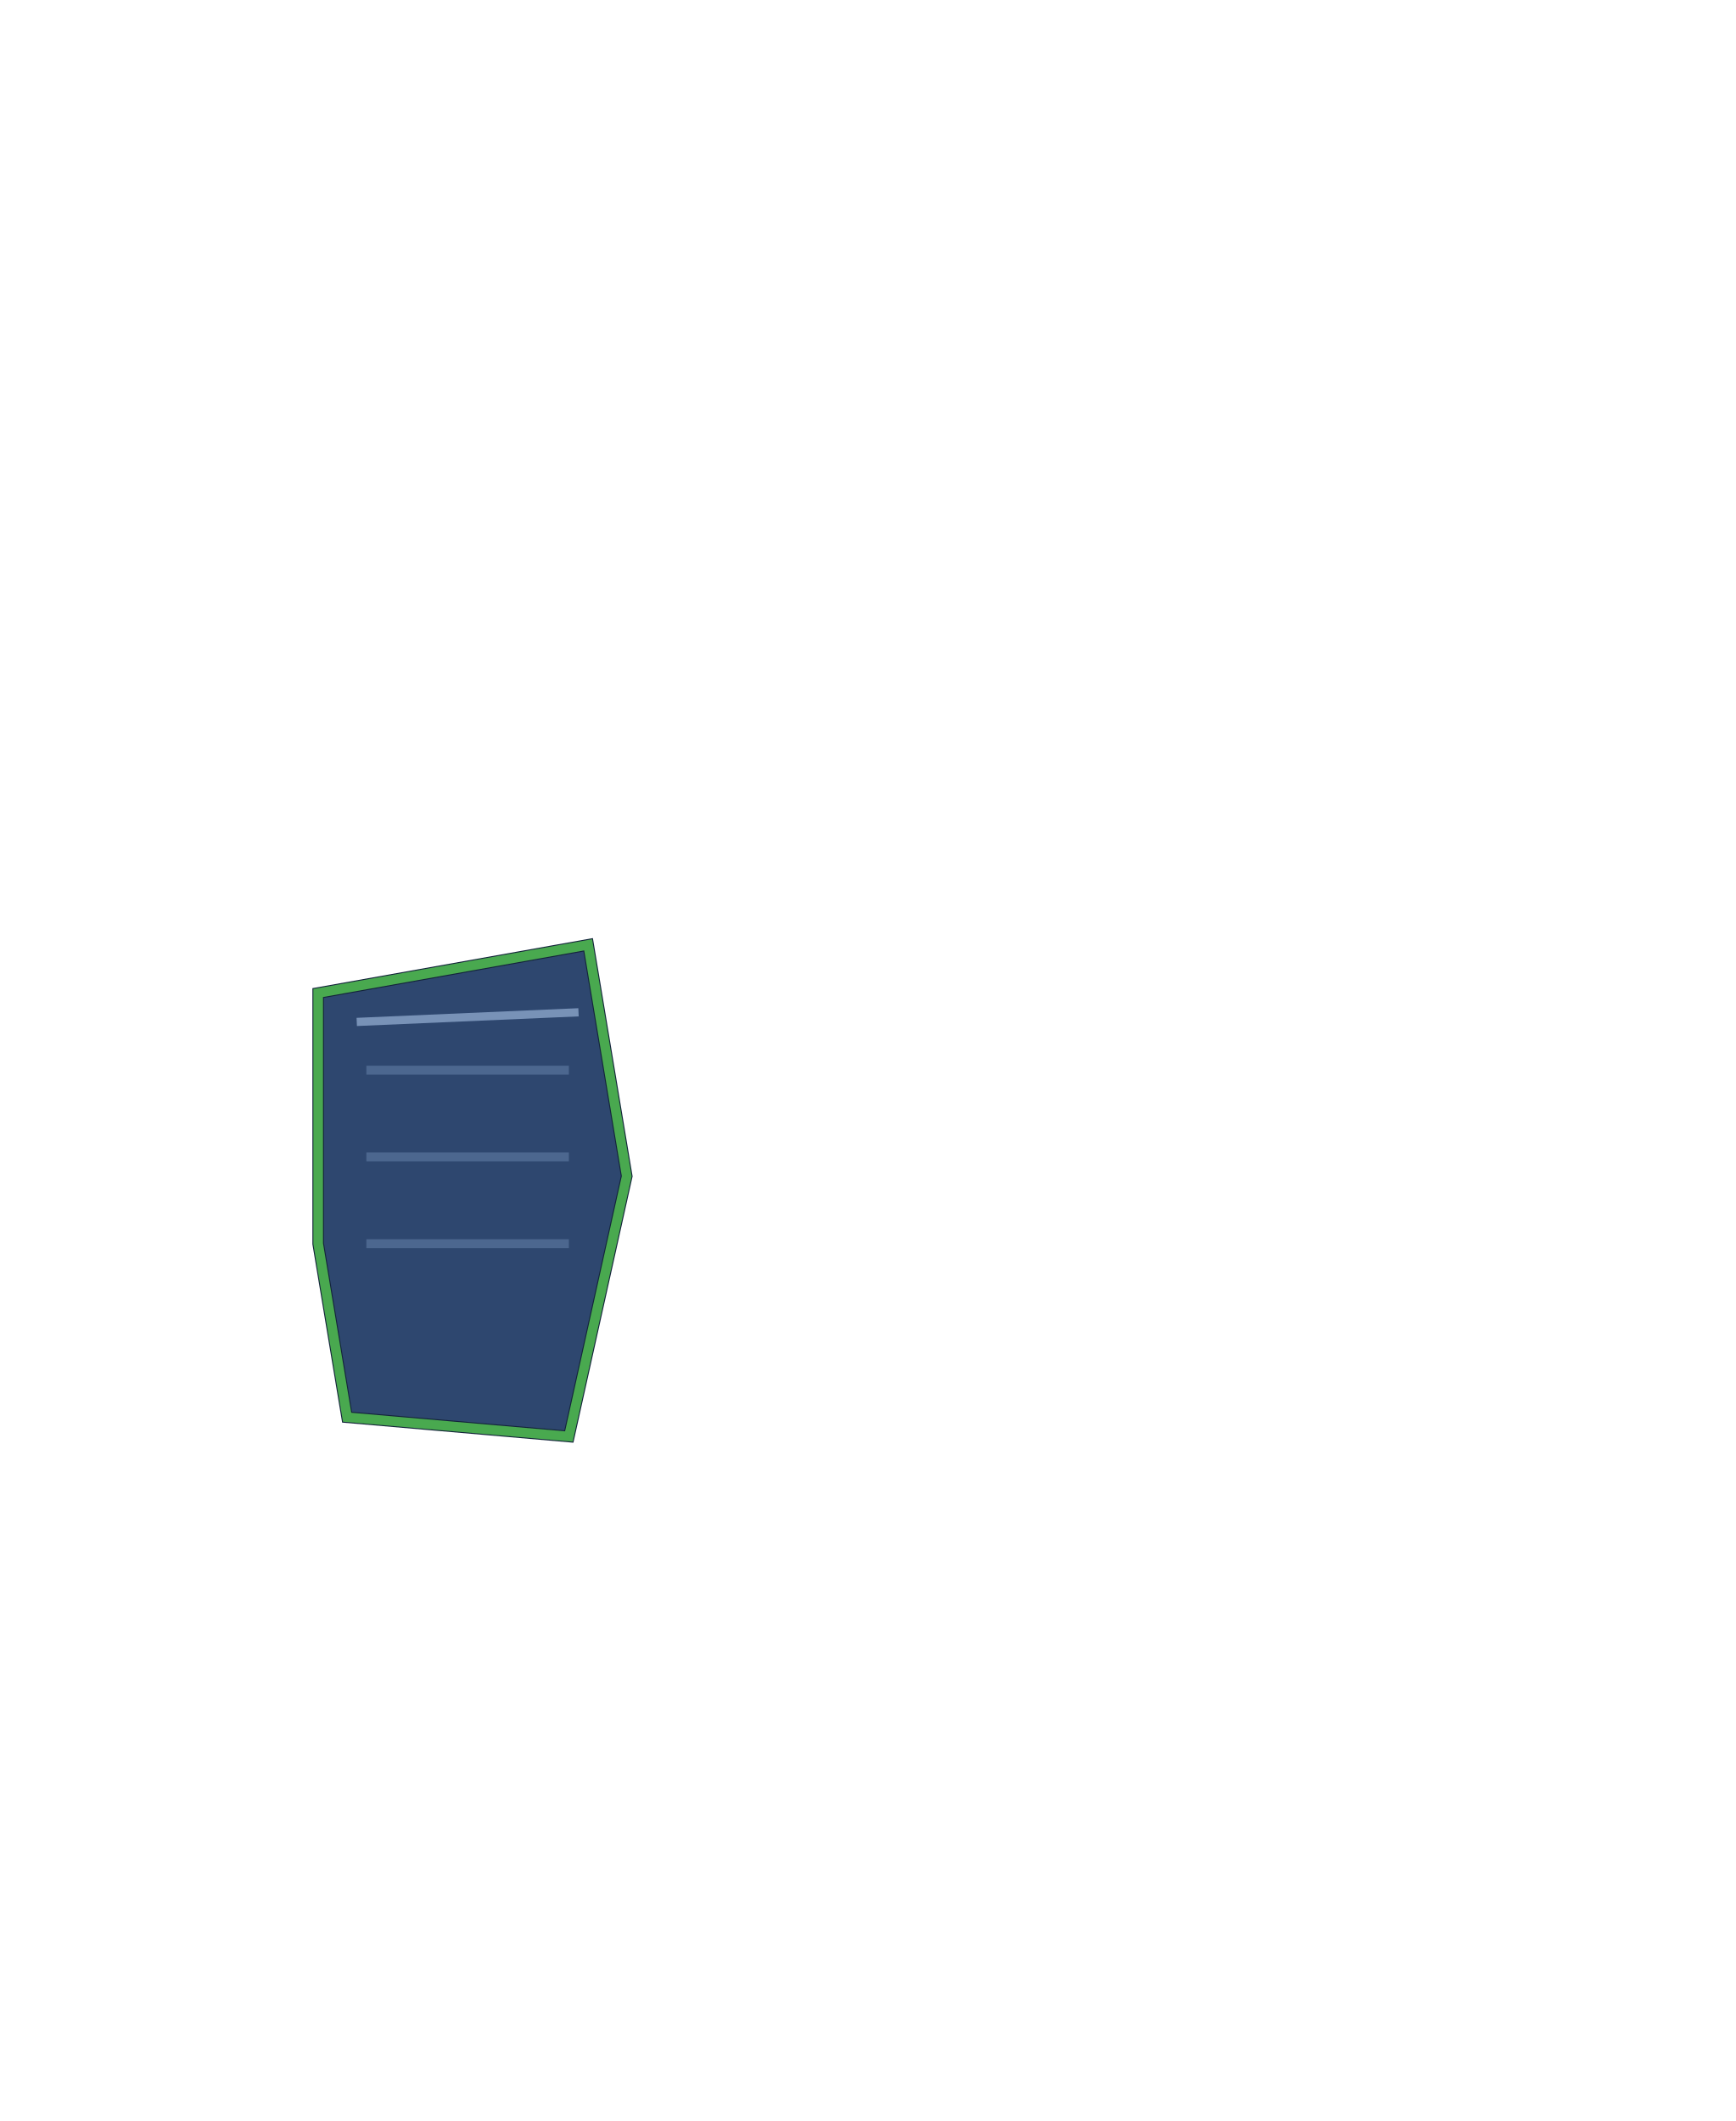
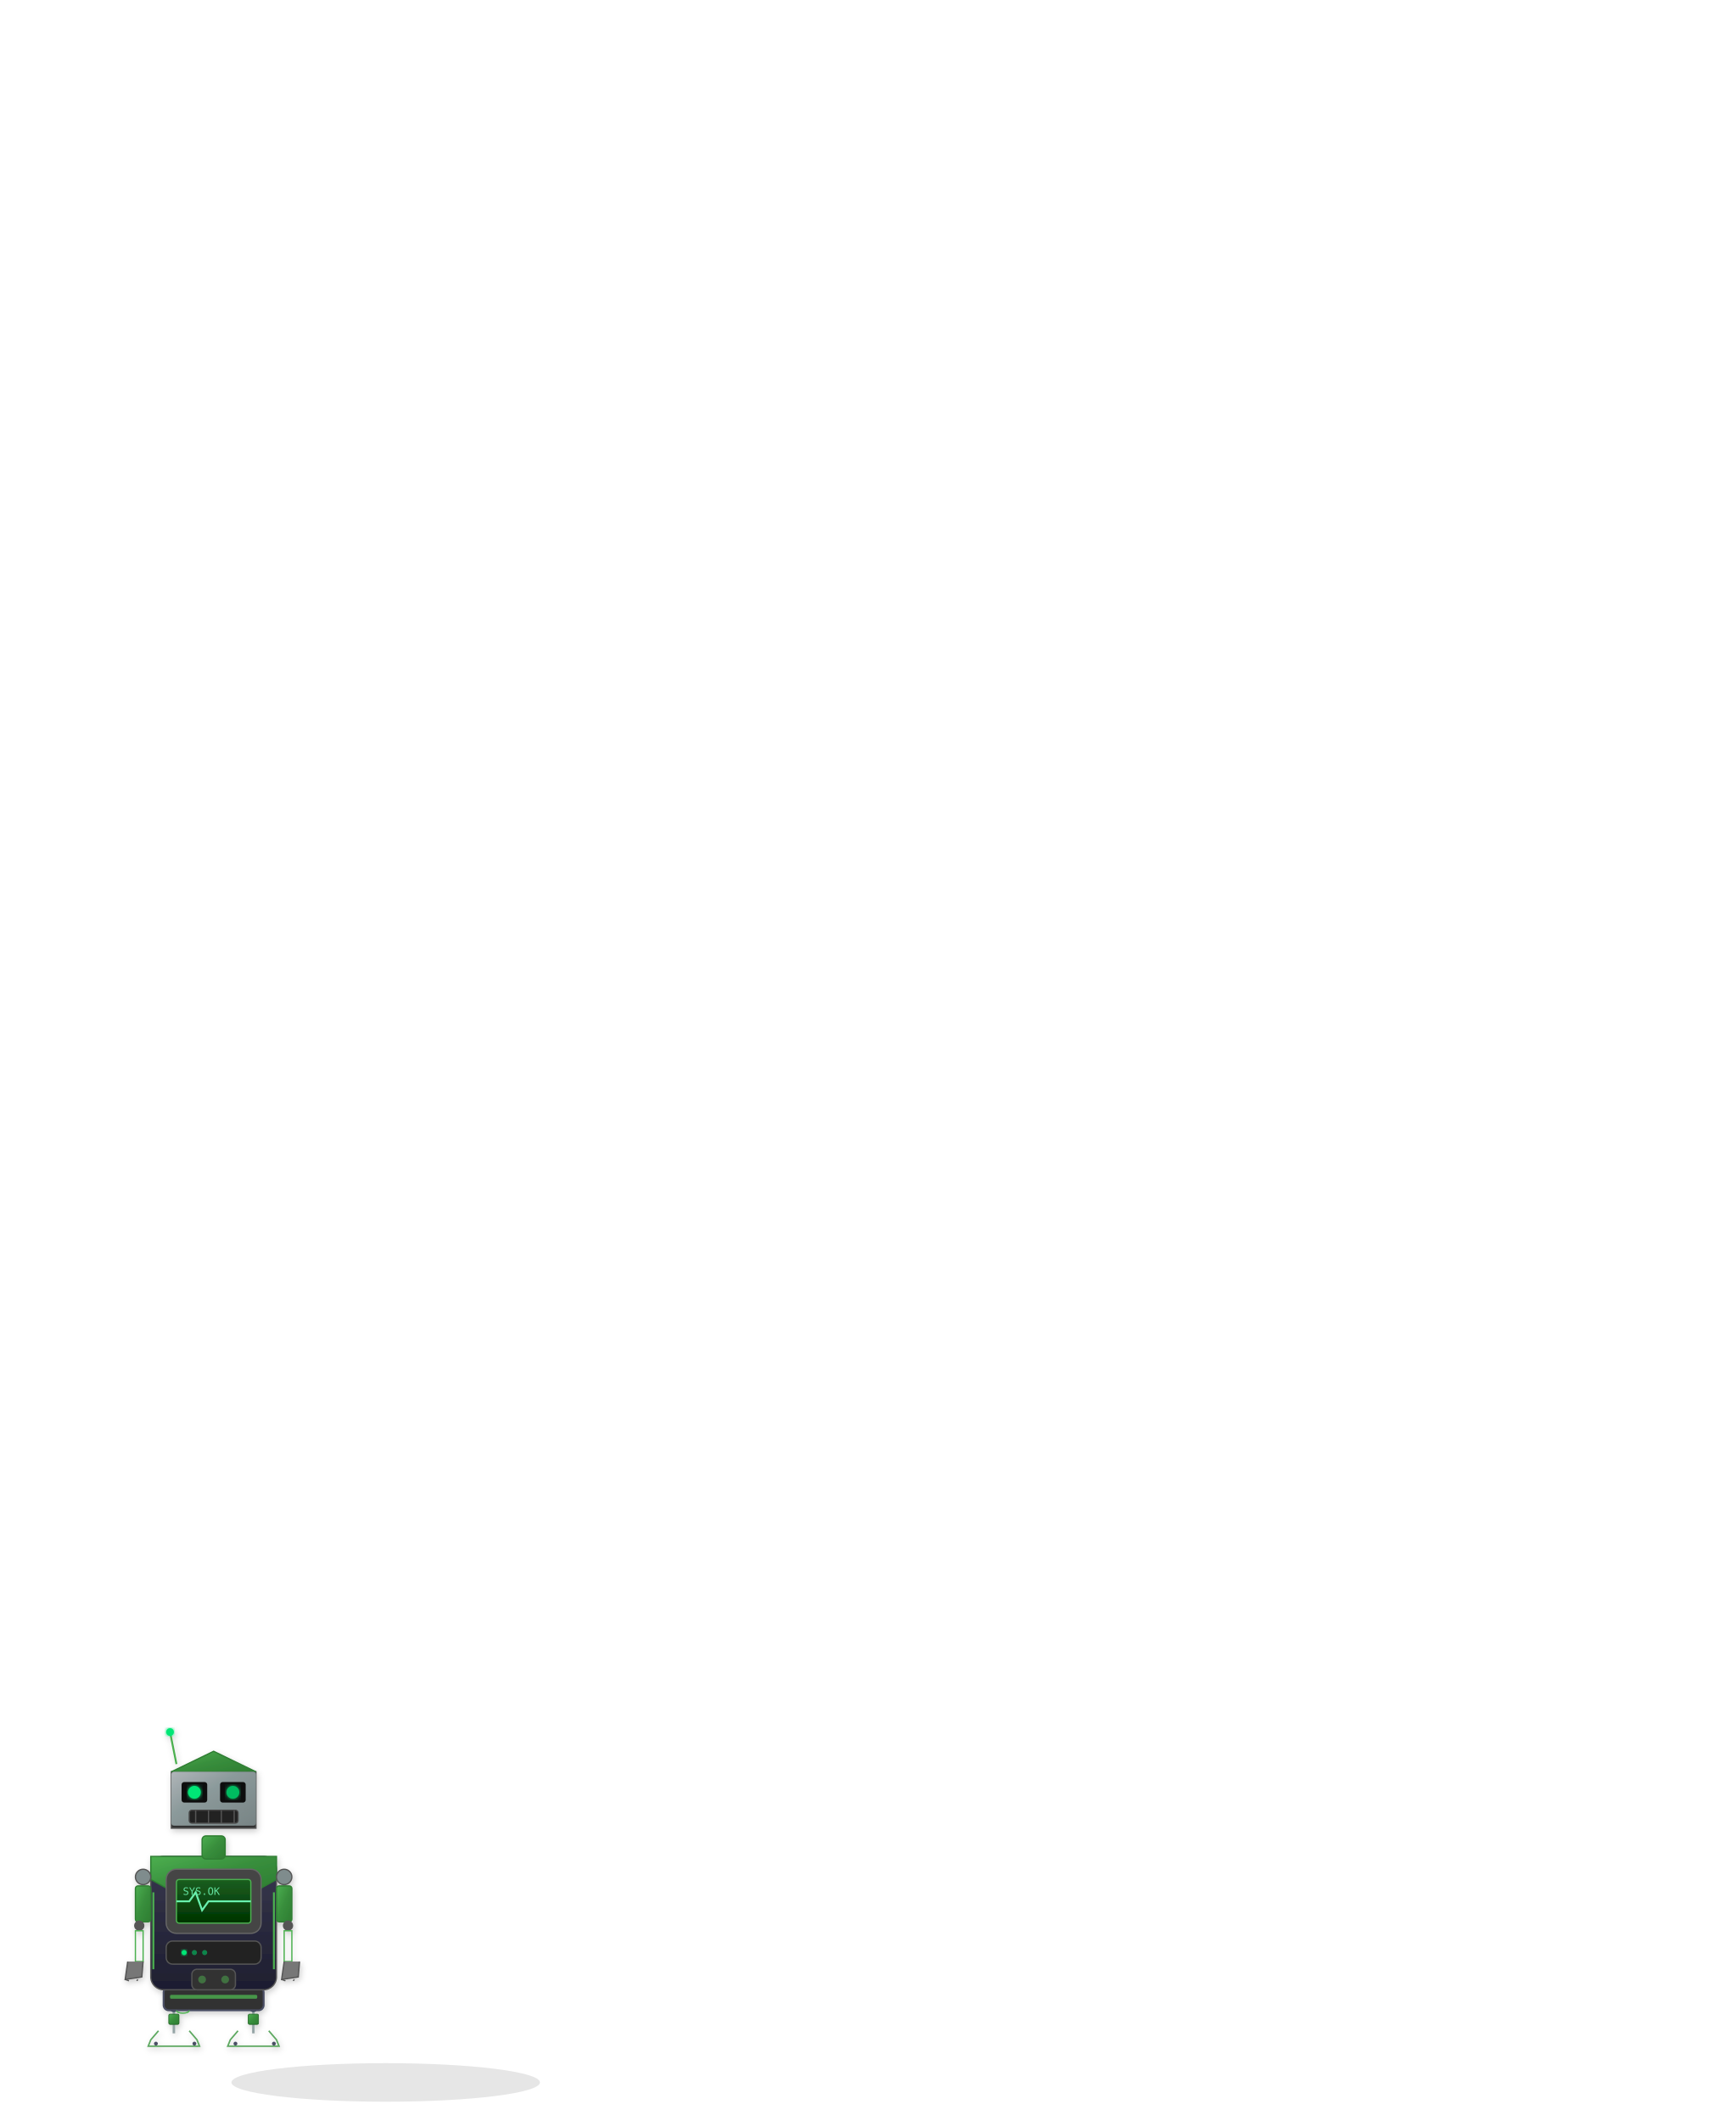
<svg xmlns="http://www.w3.org/2000/svg" viewBox="0 0 180 220" width="180" height="220">
-   <g id="shield_uncommon">
-     <path d="M33 103 L61 98 L65 122 L59 149 L36 147 L33 129 Z" fill="#2e476f" stroke="#13233a" stroke-width="1.2" />
-     <path d="M33 103 L61 98 L65 122 L59 149 L36 147 L33 129 Z" fill="none" stroke="#4CAF50" stroke-width="1" opacity="0.95" />
-     <path d="M37 106 L60 105" stroke="#a6c0e4" stroke-width="0.85" opacity="0.62" />
-     <path d="M38 111 L59 111 M38 120 L59 120 M38 129 L59 129" stroke="#58739b" stroke-width="0.92" opacity="0.72" />
+   <defs>
+     <linearGradient id="protoSteel" x1="0%" y1="0%" x2="100%" y2="100%">
+       <stop offset="0%" style="stop-color:#bdc3c7" />
+       <stop offset="40%" style="stop-color:#95a5a6" />
+       <stop offset="100%" style="stop-color:#7f8c8d" />
+     </linearGradient>
+     <linearGradient id="greenPlate" x1="0%" y1="0%" x2="100%" y2="100%">
+       <stop offset="0%" style="stop-color:#4CAF50" />
+       <stop offset="50%" style="stop-color:#388E3C" />
+       <stop offset="100%" style="stop-color:#2E7D32" />
+     </linearGradient>
+     <linearGradient id="greenWires" x1="0%" y1="0%" x2="0%" y2="100%">
+       <stop offset="0%" style="stop-color:#81C784" />
+       <stop offset="50%" style="stop-color:#4CAF50" />
+       <stop offset="100%" style="stop-color:#388E3C" />
+     </linearGradient>
+     <linearGradient id="darkMetal" x1="0%" y1="0%" x2="0%" y2="100%">
+       <stop offset="0%" style="stop-color:#3a3a50" />
+       <stop offset="50%" style="stop-color:#2a2a3e" />
+       <stop offset="100%" style="stop-color:#1e1e30" />
+     </linearGradient>
+     <linearGradient id="workingScreen" x1="0%" y1="0%" x2="0%" y2="100%">
+       <stop offset="0%" style="stop-color:#1b5e20" />
+       <stop offset="100%" style="stop-color:#003300" />
+     </linearGradient>
+     <radialGradient id="greenGlow" cx="50%" cy="50%" r="50%">
+       <stop offset="0%" style="stop-color:#69f0ae;stop-opacity:1" />
+       <stop offset="50%" style="stop-color:#00e676;stop-opacity:0.6" />
+       <stop offset="100%" style="stop-color:#00c853;stop-opacity:0" />
+     </radialGradient>
+     <pattern id="grid" width="8" height="8" patternUnits="userSpaceOnUse">
+       <path d="M 8 0 L 0 0 0 8" fill="none" stroke="#505050" stroke-width="0.5" />
+     </pattern>
+     <filter id="shadow">
+       <feDropShadow dx="1" dy="2" stdDeviation="2.5" flood-color="#000" flood-opacity="0.2" />
+     </filter>
+     <filter id="glow">
+       <feGaussianBlur stdDeviation="1.5" result="b" />
+       <feMerge>
+         <feMergeNode in="b" />
+         <feMergeNode in="SourceGraphic" />
+       </feMerge>
+     </filter>
+     <clipPath id="screenClip">
+       <rect x="100" y="150" width="58" height="34" rx="5" />
+     </clipPath>
+   </defs>
+   <ellipse cx="40" cy="216" rx="16" ry="2" fill="#000" opacity="0.1" />
+   <g transform="translate(5, 175) scale(0.133)">
+     <g id="uncommonParrot" filter="url(#shadow)">
+       <g id="legs">
+         <g id="leftLeg">
+           <animateTransform attributeName="transform" type="translate" values="0 0; 0 -10; 0 0; 0 0" keyTimes="0; 0.2; 0.4; 1" dur="4s" repeatCount="indefinite" />
+           <rect x="97" y="248" width="2" height="22" fill="#95a5a6" stroke="none" />
+           <rect x="94" y="255" width="8" height="8" rx="1" fill="url(#greenPlate)" stroke="#1b5e20" stroke-width="0.5" />
+           <circle cx="98" cy="250" r="3" fill="#4a4e64" stroke="#2c3e50" stroke-width="0.8" />
+           <path d="M86,268 L80,275 L78,280 L118,280 L116,275 L110,268" fill="none" stroke="#5da861" stroke-width="1.2" />
+           <circle cx="84" cy="278" r="1.5" fill="#4a4e64" />
+           <circle cx="114" cy="278" r="1.5" fill="#4a4e64" />
+         </g>
+         <g id="rightLeg">
+           <animateTransform attributeName="transform" type="translate" values="0 0; 0 0; 0 -10; 0 0" keyTimes="0; 0.5; 0.7; 1" dur="4s" repeatCount="indefinite" />
+           <rect x="159" y="248" width="2" height="22" fill="#95a5a6" stroke="none" />
+           <rect x="156" y="255" width="8" height="8" rx="1" fill="url(#greenPlate)" stroke="#1b5e20" stroke-width="0.5" />
+           <circle cx="160" cy="250" r="3" fill="#4a4e64" stroke="#2c3e50" stroke-width="0.8" />
+           <path d="M148,268 L142,275 L140,280 L180,280 L178,275 L172,268" fill="none" stroke="#5da861" stroke-width="1.2" />
+           <circle cx="146" cy="278" r="1.5" fill="#4a4e64" />
+           <circle cx="176" cy="278" r="1.5" fill="#4a4e64" />
+         </g>
+       </g>
+       <g id="hip">
+         <rect x="90" y="234" width="78" height="18" rx="4" fill="#333" stroke="#4a4e64" stroke-width="1.5" />
+         <rect x="95" y="240" width="68" height="3" rx="1" fill="#4CAF50" opacity="0.8" />
+         <path d="M100 252 C 100 255, 110 255, 110 252" fill="none" stroke="#4CAF50" stroke-width="1" />
+       </g>
+       <g id="torso">
+         <rect x="80" y="132" width="98" height="104" rx="10" fill="url(#darkMetal)" stroke="#555" stroke-width="1" />
+         <path d="M 80 132 L 178 132 L 178 150 L 160 160 L 98 160 L 80 150 Z" fill="url(#greenPlate)" stroke="#2E7D32" stroke-width="1" />
+         <rect x="92" y="142" width="74" height="50" rx="8" fill="#444" stroke="#666" stroke-width="1" />
+         <rect x="100" y="150" width="58" height="34" rx="2" fill="url(#workingScreen)" stroke="#4CAF50" stroke-width="1" />
+         <g clip-path="url(#screenClip)">
+           <polyline points="0,167 10,167 15,160 20,174 25,167 60,167" fill="none" stroke="#69f0ae" stroke-width="1.5" transform="translate(100,0)">
+             <animateTransform attributeName="transform" type="translate" from="100 0" to="90 0" dur="0.5s" repeatCount="indefinite" />
+           </polyline>
+           <text x="105" y="162" font-family="monospace" font-size="8" fill="#69f0ae" opacity="0.9">SYS.OK</text>
+         </g>
+         <rect x="92" y="198" width="74" height="18" rx="5" fill="#222" stroke="#555" stroke-width="1" />
+         <circle cx="106" cy="207" r="2" fill="#00e676" filter="url(#glow)">
+           <animate attributeName="opacity" values="1;0.5;1" dur="1s" repeatCount="indefinite" />
+         </circle>
+         <circle cx="114" cy="207" r="2" fill="#00e676" opacity="0.5" />
+         <circle cx="122" cy="207" r="2" fill="#00e676" opacity="0.5" />
+         <line x1="82" y1="160" x2="82" y2="220" stroke="#4CAF50" stroke-width="1.5" />
+         <line x1="176" y1="160" x2="176" y2="220" stroke="#4CAF50" stroke-width="1.5" />
+       </g>
+       <g id="arms">
+         <g id="leftArm">
+           <circle cx="74" cy="148" r="6" fill="#7f8c8d" stroke="#555" stroke-width="1" />
+           <rect x="68" y="155" width="12" height="28" rx="2" fill="url(#greenPlate)" stroke="#2E7D32" stroke-width="1" />
+           <circle cx="71" cy="186" r="4" fill="#555" />
+           <rect x="68" y="190" width="6" height="24" fill="none" stroke="#4CAF50" stroke-width="1" />
+           <path d="M62,214 L60,228 L73,226 L74,214" fill="#777" stroke="#555" stroke-width="1" />
+           <path d="M60,228 L63,229" stroke="#555" />
+           <path d="M70,228 L69,229" stroke="#555" />
+         </g>
+         <g id="rightArm">
+           <circle cx="184" cy="148" r="6" fill="#7f8c8d" stroke="#555" stroke-width="1" />
+           <rect x="178" y="155" width="12" height="28" rx="2" fill="url(#greenPlate)" stroke="#2E7D32" stroke-width="1" />
+           <circle cx="187" cy="186" r="4" fill="#555" />
+           <rect x="184" y="190" width="6" height="24" fill="none" stroke="#4CAF50" stroke-width="1" />
+           <path d="M184,214 L182,228 L195,226 L196,214" fill="#777" stroke="#555" stroke-width="1" />
+           <path d="M182,228 L185,229" stroke="#555" />
+           <path d="M192,228 L191,229" stroke="#555" />
+         </g>
+       </g>
+       <g id="neck">
+         <rect x="120" y="116" width="18" height="18" rx="3" fill="url(#greenPlate)" stroke="#2E7D32" />
+       </g>
+       <g id="head">
+         <animateTransform attributeName="transform" type="rotate" values="0 130 118; 15 130 118; 15 130 118; -15 130 118; -15 130 118; 0 130 118; 0 130 118" keyTimes="0; 0.1; 0.3; 0.4; 0.6; 0.7; 1" dur="5s" repeatCount="indefinite" />
+         <path d="M96 66 L162 66 L162 110 L96 110 Z" fill="#333" stroke="#555" stroke-width="1" />
+         <path d="M96 66 L129 50 L162 66" fill="url(#greenPlate)" stroke="#2E7D32" stroke-width="1" />
+         <rect x="96" y="66" width="66" height="42" rx="2" fill="url(#protoSteel)" opacity="0.9" />
+         <rect x="104" y="74" width="20" height="16" rx="2" fill="#111" />
+         <circle cx="114" cy="82" r="5" fill="#00e676" filter="url(#glow)" />
+         <rect x="134" y="74" width="20" height="16" rx="2" fill="#111" />
+         <circle cx="144" cy="82" r="5" fill="#00e676" filter="url(#glow)" opacity="0.8" />
+         <rect x="110" y="96" width="38" height="10" rx="2" fill="#222" stroke="#444" />
+         <line x1="115" y1="96" x2="115" y2="106" stroke="#555" />
+         <line x1="125" y1="96" x2="125" y2="106" stroke="#555" />
+         <line x1="135" y1="96" x2="135" y2="106" stroke="#555" />
+         <line x1="145" y1="96" x2="145" y2="106" stroke="#555" />
+         <line x1="100" y1="60" x2="95" y2="35" stroke="#4CAF50" stroke-width="1.5" />
+         <circle cx="95" cy="35" r="3" fill="#00e676" filter="url(#glow)" />
+       </g>
+       <g id="thrusterPack">
+         <rect x="112" y="220" width="34" height="16" rx="4" fill="#333" stroke="#555" stroke-width="1" />
+         <circle cx="120" cy="228" r="3" fill="#4CAF50" opacity="0.5" />
+         <circle cx="138" cy="228" r="3" fill="#4CAF50" opacity="0.5" />
+       </g>
+     </g>
  </g>
</svg>
